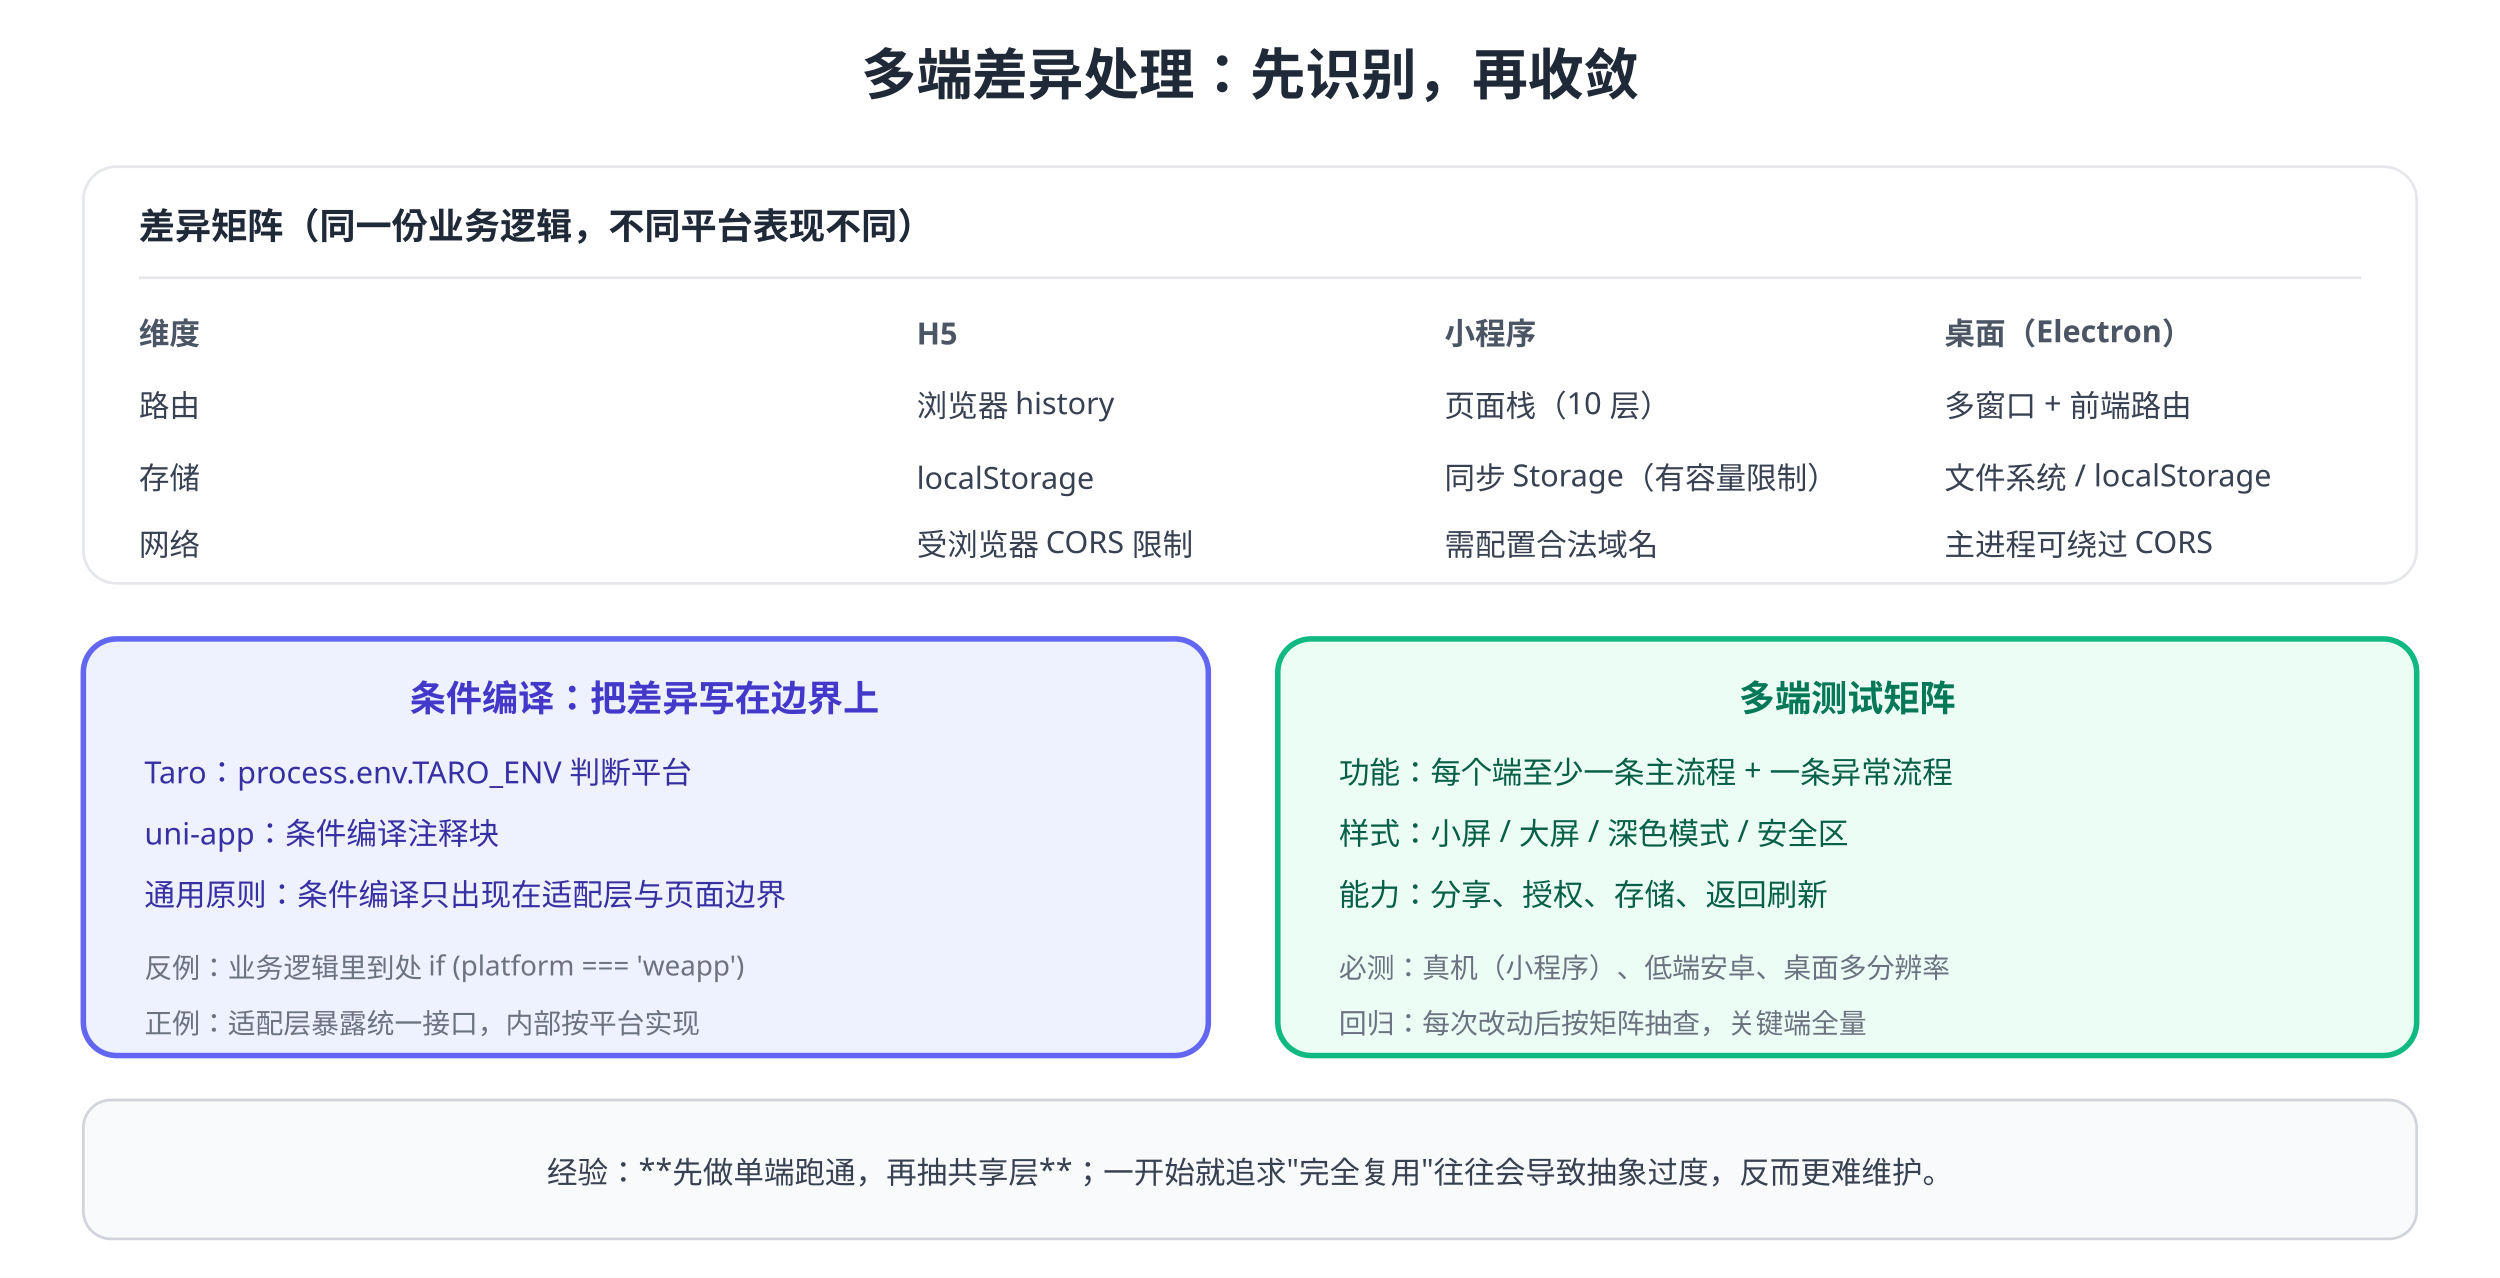
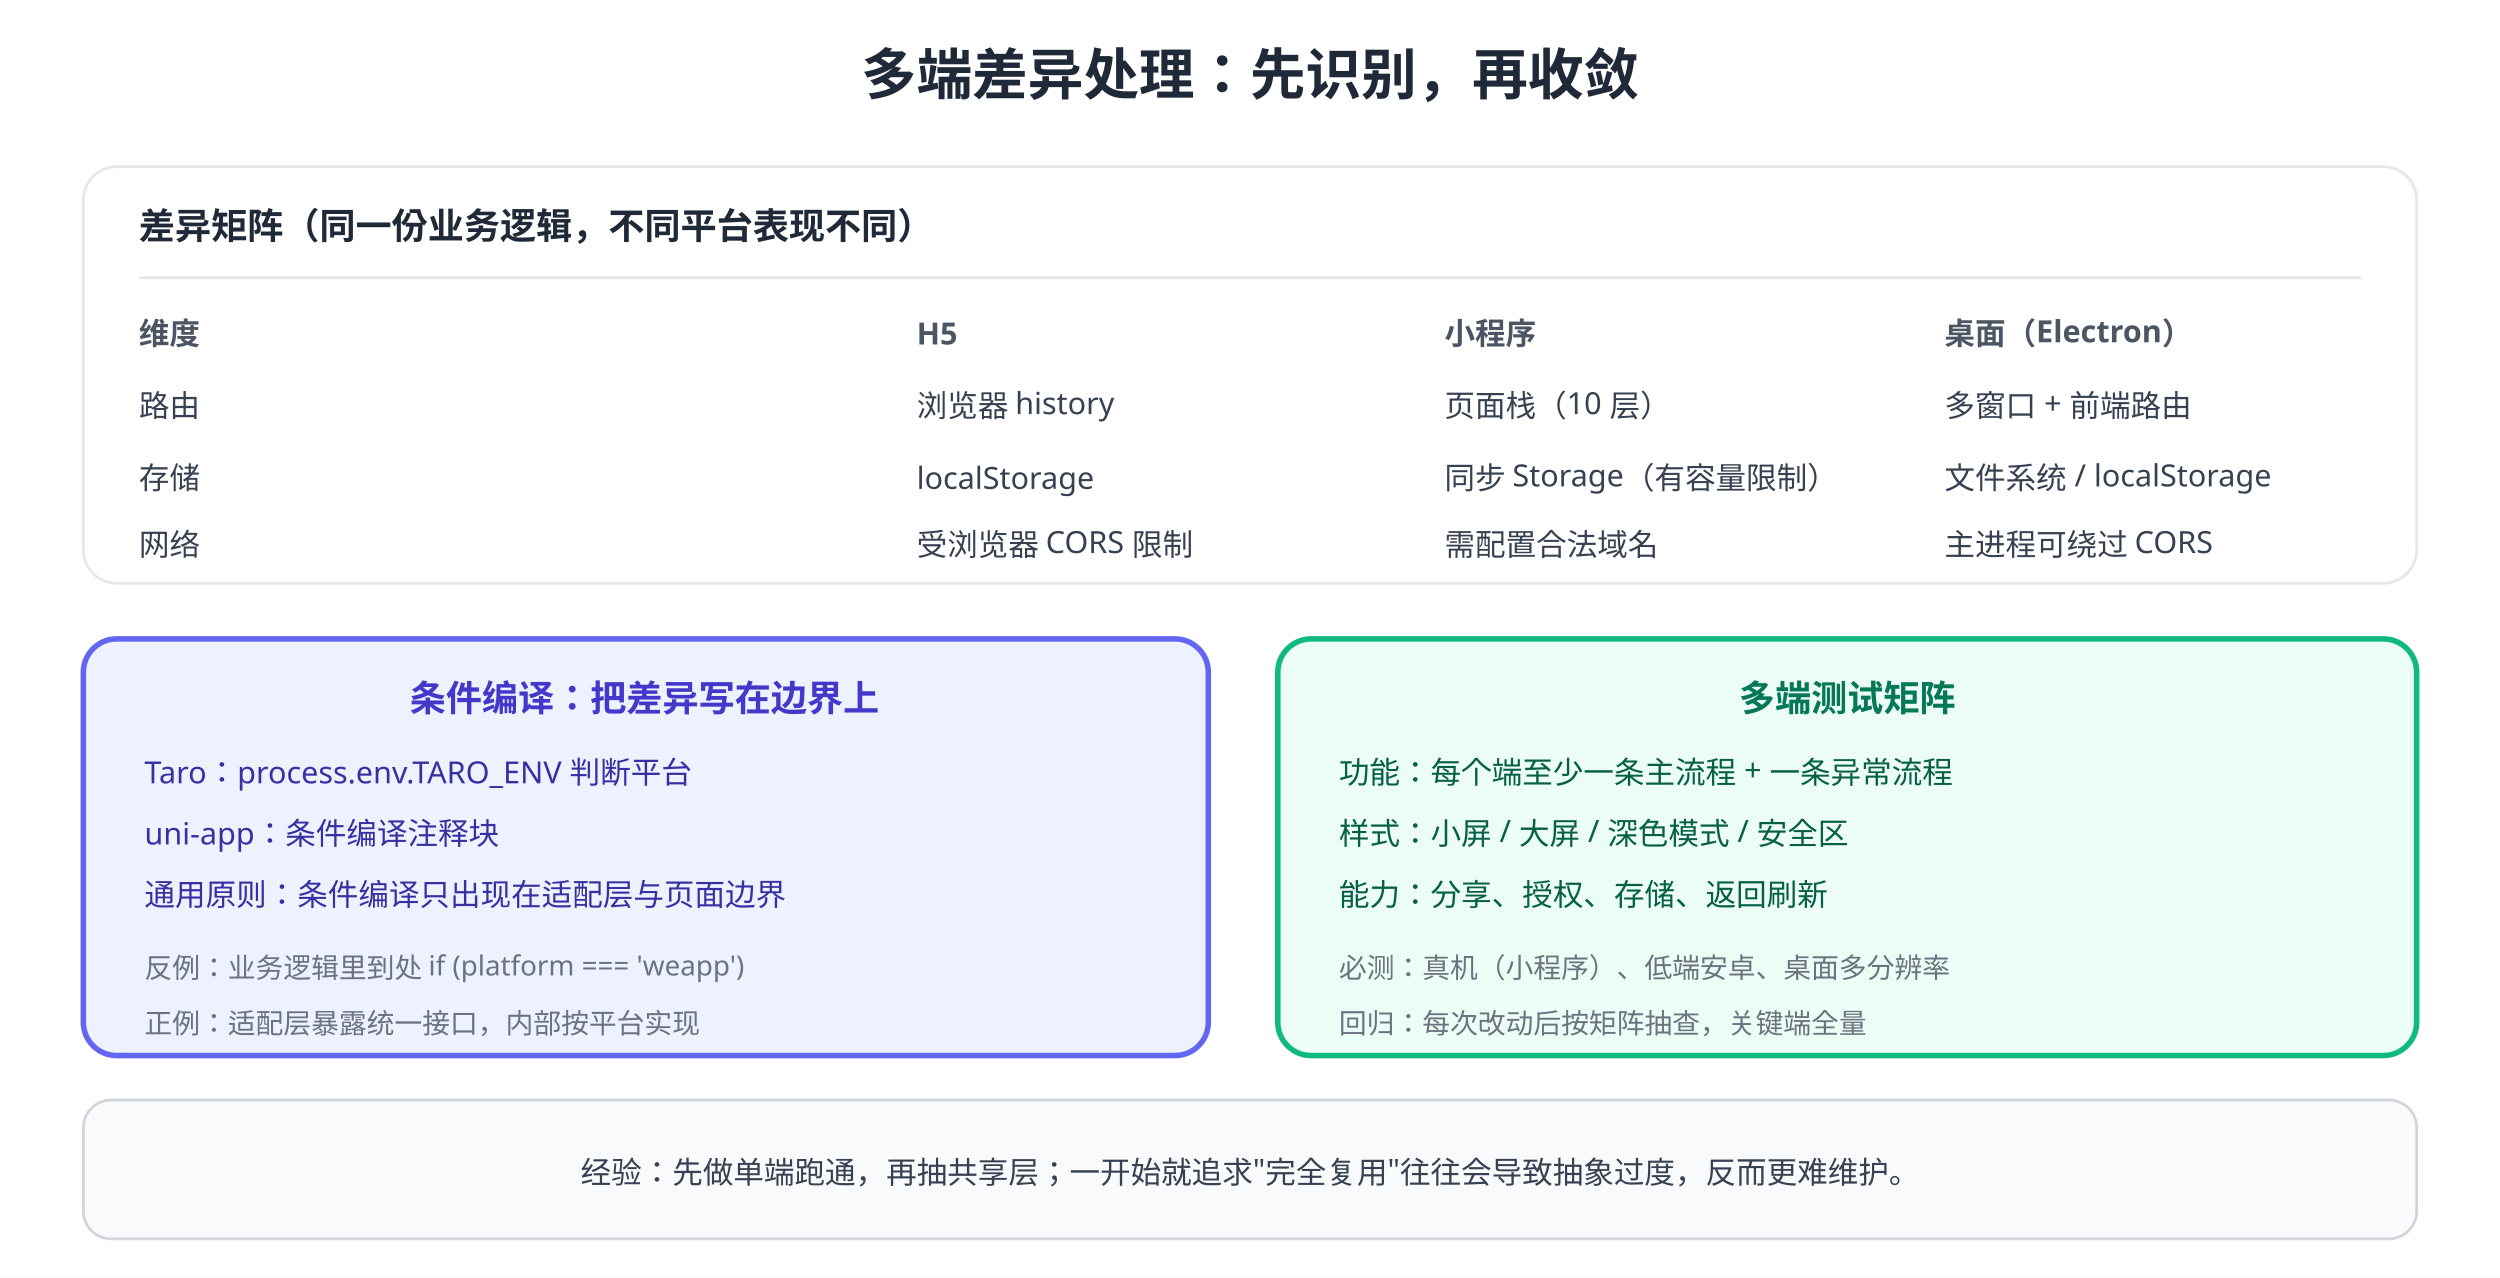
<svg xmlns="http://www.w3.org/2000/svg" width="900" height="460" viewBox="0 0 900 460" font-family="'Microsoft YaHei', 'PingFang SC', sans-serif">
  <rect width="900" height="460" fill="#ffffff" />
  <text x="450" y="34" text-anchor="middle" font-size="20" font-weight="bold" fill="#1f2937">多端差异处理：先识别，再收敛</text>
  <rect x="30" y="60" width="840" height="150" rx="12" fill="#ffffff" stroke="#e5e7eb" />
  <text x="50" y="86" font-size="13" font-weight="bold" fill="#1f2937">差异矩阵（同一份业务逻辑，不同平台表现不同）</text>
  <line x1="50" y1="100" x2="850" y2="100" stroke="#e5e7eb" />
  <text x="50" y="124" font-size="11" font-weight="bold" fill="#4b5563">维度</text>
  <text x="330" y="124" font-size="11" font-weight="bold" fill="#4b5563">H5</text>
  <text x="520" y="124" font-size="11" font-weight="bold" fill="#4b5563">小程序</text>
  <text x="700" y="124" font-size="11" font-weight="bold" fill="#4b5563">桌面（Electron）</text>
  <text x="50" y="150" font-size="11" fill="#374151">路由</text>
  <text x="330" y="150" font-size="11" fill="#374151">浏览器 history</text>
  <text x="520" y="150" font-size="11" fill="#374151">页面栈（10 层）</text>
  <text x="700" y="150" font-size="11" fill="#374151">多窗口 + 前端路由</text>
  <text x="50" y="176" font-size="11" fill="#374151">存储</text>
  <text x="330" y="176" font-size="11" fill="#374151">localStorage</text>
  <text x="520" y="176" font-size="11" fill="#374151">同步 Storage（有容量限制）</text>
  <text x="700" y="176" font-size="11" fill="#374151">文件系统 / localStorage</text>
  <text x="50" y="200" font-size="11" fill="#374151">网络</text>
  <text x="330" y="200" font-size="11" fill="#374151">受浏览器 CORS 限制</text>
  <text x="520" y="200" font-size="11" fill="#374151">需配置合法域名</text>
  <text x="700" y="200" font-size="11" fill="#374151">主进程可绕过 CORS</text>
  <rect x="30" y="230" width="405" height="150" rx="12" fill="#eef2ff" stroke="#6366f1" stroke-width="2" />
  <text x="232" y="256" text-anchor="middle" font-size="13" font-weight="bold" fill="#4338ca">条件编译：把差异写在边界上</text>
  <text x="52" y="282" font-size="11" fill="#3730a3">Taro：process.env.TARO_ENV 判断平台</text>
  <text x="52" y="304" font-size="11" fill="#3730a3">uni-app：条件编译注释块</text>
  <text x="52" y="326" font-size="11" fill="#3730a3">通用原则：条件编译只出现在适配层与页面边界</text>
  <text x="52" y="352" font-size="10" fill="#6b7280">反例：业务逻辑里到处 if (platform === 'weapp')</text>
  <text x="52" y="372" font-size="10" fill="#6b7280">正例：适配层暴露统一接口，内部按平台实现</text>
  <rect x="460" y="230" width="410" height="150" rx="12" fill="#ecfdf5" stroke="#10b981" stroke-width="2" />
  <text x="665" y="256" text-anchor="middle" font-size="13" font-weight="bold" fill="#047857">多端测试矩阵</text>
  <text x="482" y="282" font-size="11" fill="#065f46">功能：每个端至少一条主流程 + 一条异常流程</text>
  <text x="482" y="304" font-size="11" fill="#065f46">样式：小屏 / 大屏 / 深色模式 / 安全区</text>
  <text x="482" y="326" font-size="11" fill="#065f46">能力：分享、授权、存储、返回刷新</text>
  <text x="482" y="352" font-size="10" fill="#6b7280">必测：真机（小程序）、低端安卓、桌面多分辨率</text>
  <text x="482" y="372" font-size="10" fill="#6b7280">回归：每次改动后按矩阵抽查，关键端全量</text>
  <rect x="30" y="396" width="840" height="50" rx="10" fill="#f9fafb" stroke="#d1d5db" />
-   <text x="450" y="426" text-anchor="middle" font-size="11" fill="#374151">经验：**先做单端跑通，再抽共享层**；一开始就追求"完全复用"往往会导致抽象过度，反而更难维护。</text>
+   <text x="450" y="426" text-anchor="middle" font-size="11" fill="#374151">经验：先做单端跑通，再抽共享层；一开始就追求"完全复用"往往会导致抽象过度，反而更难维护。</text>
</svg>
